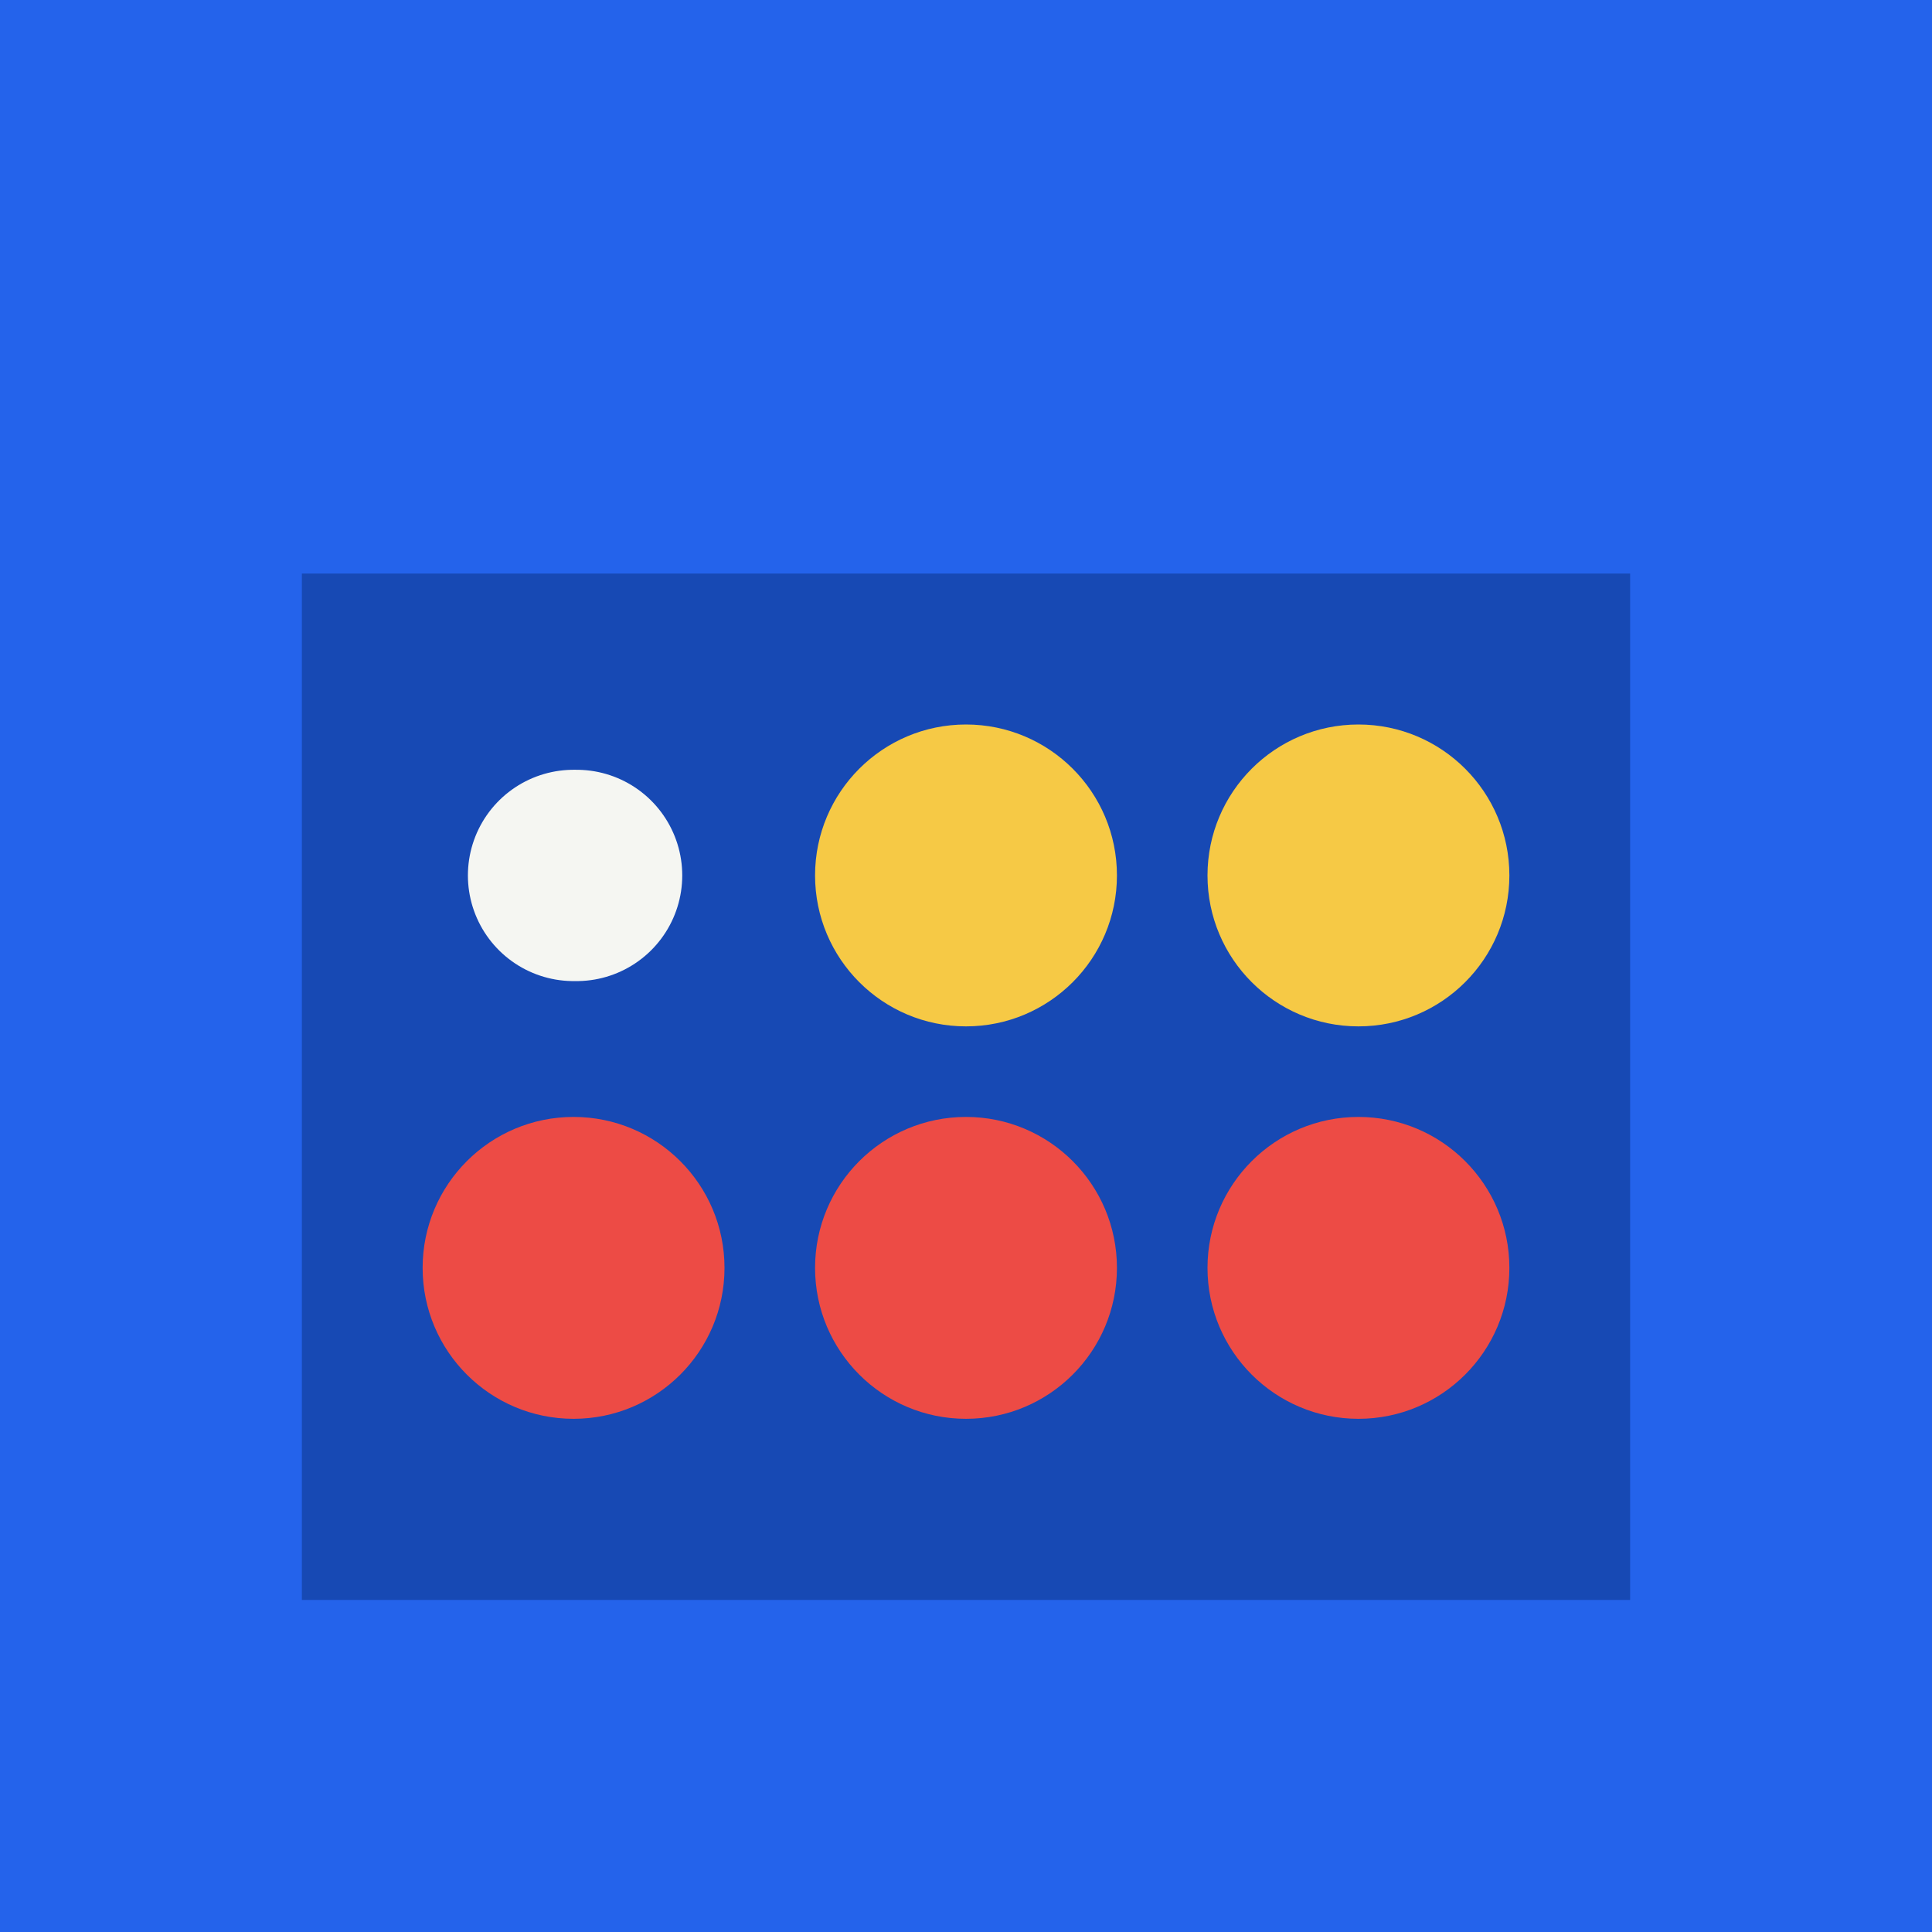
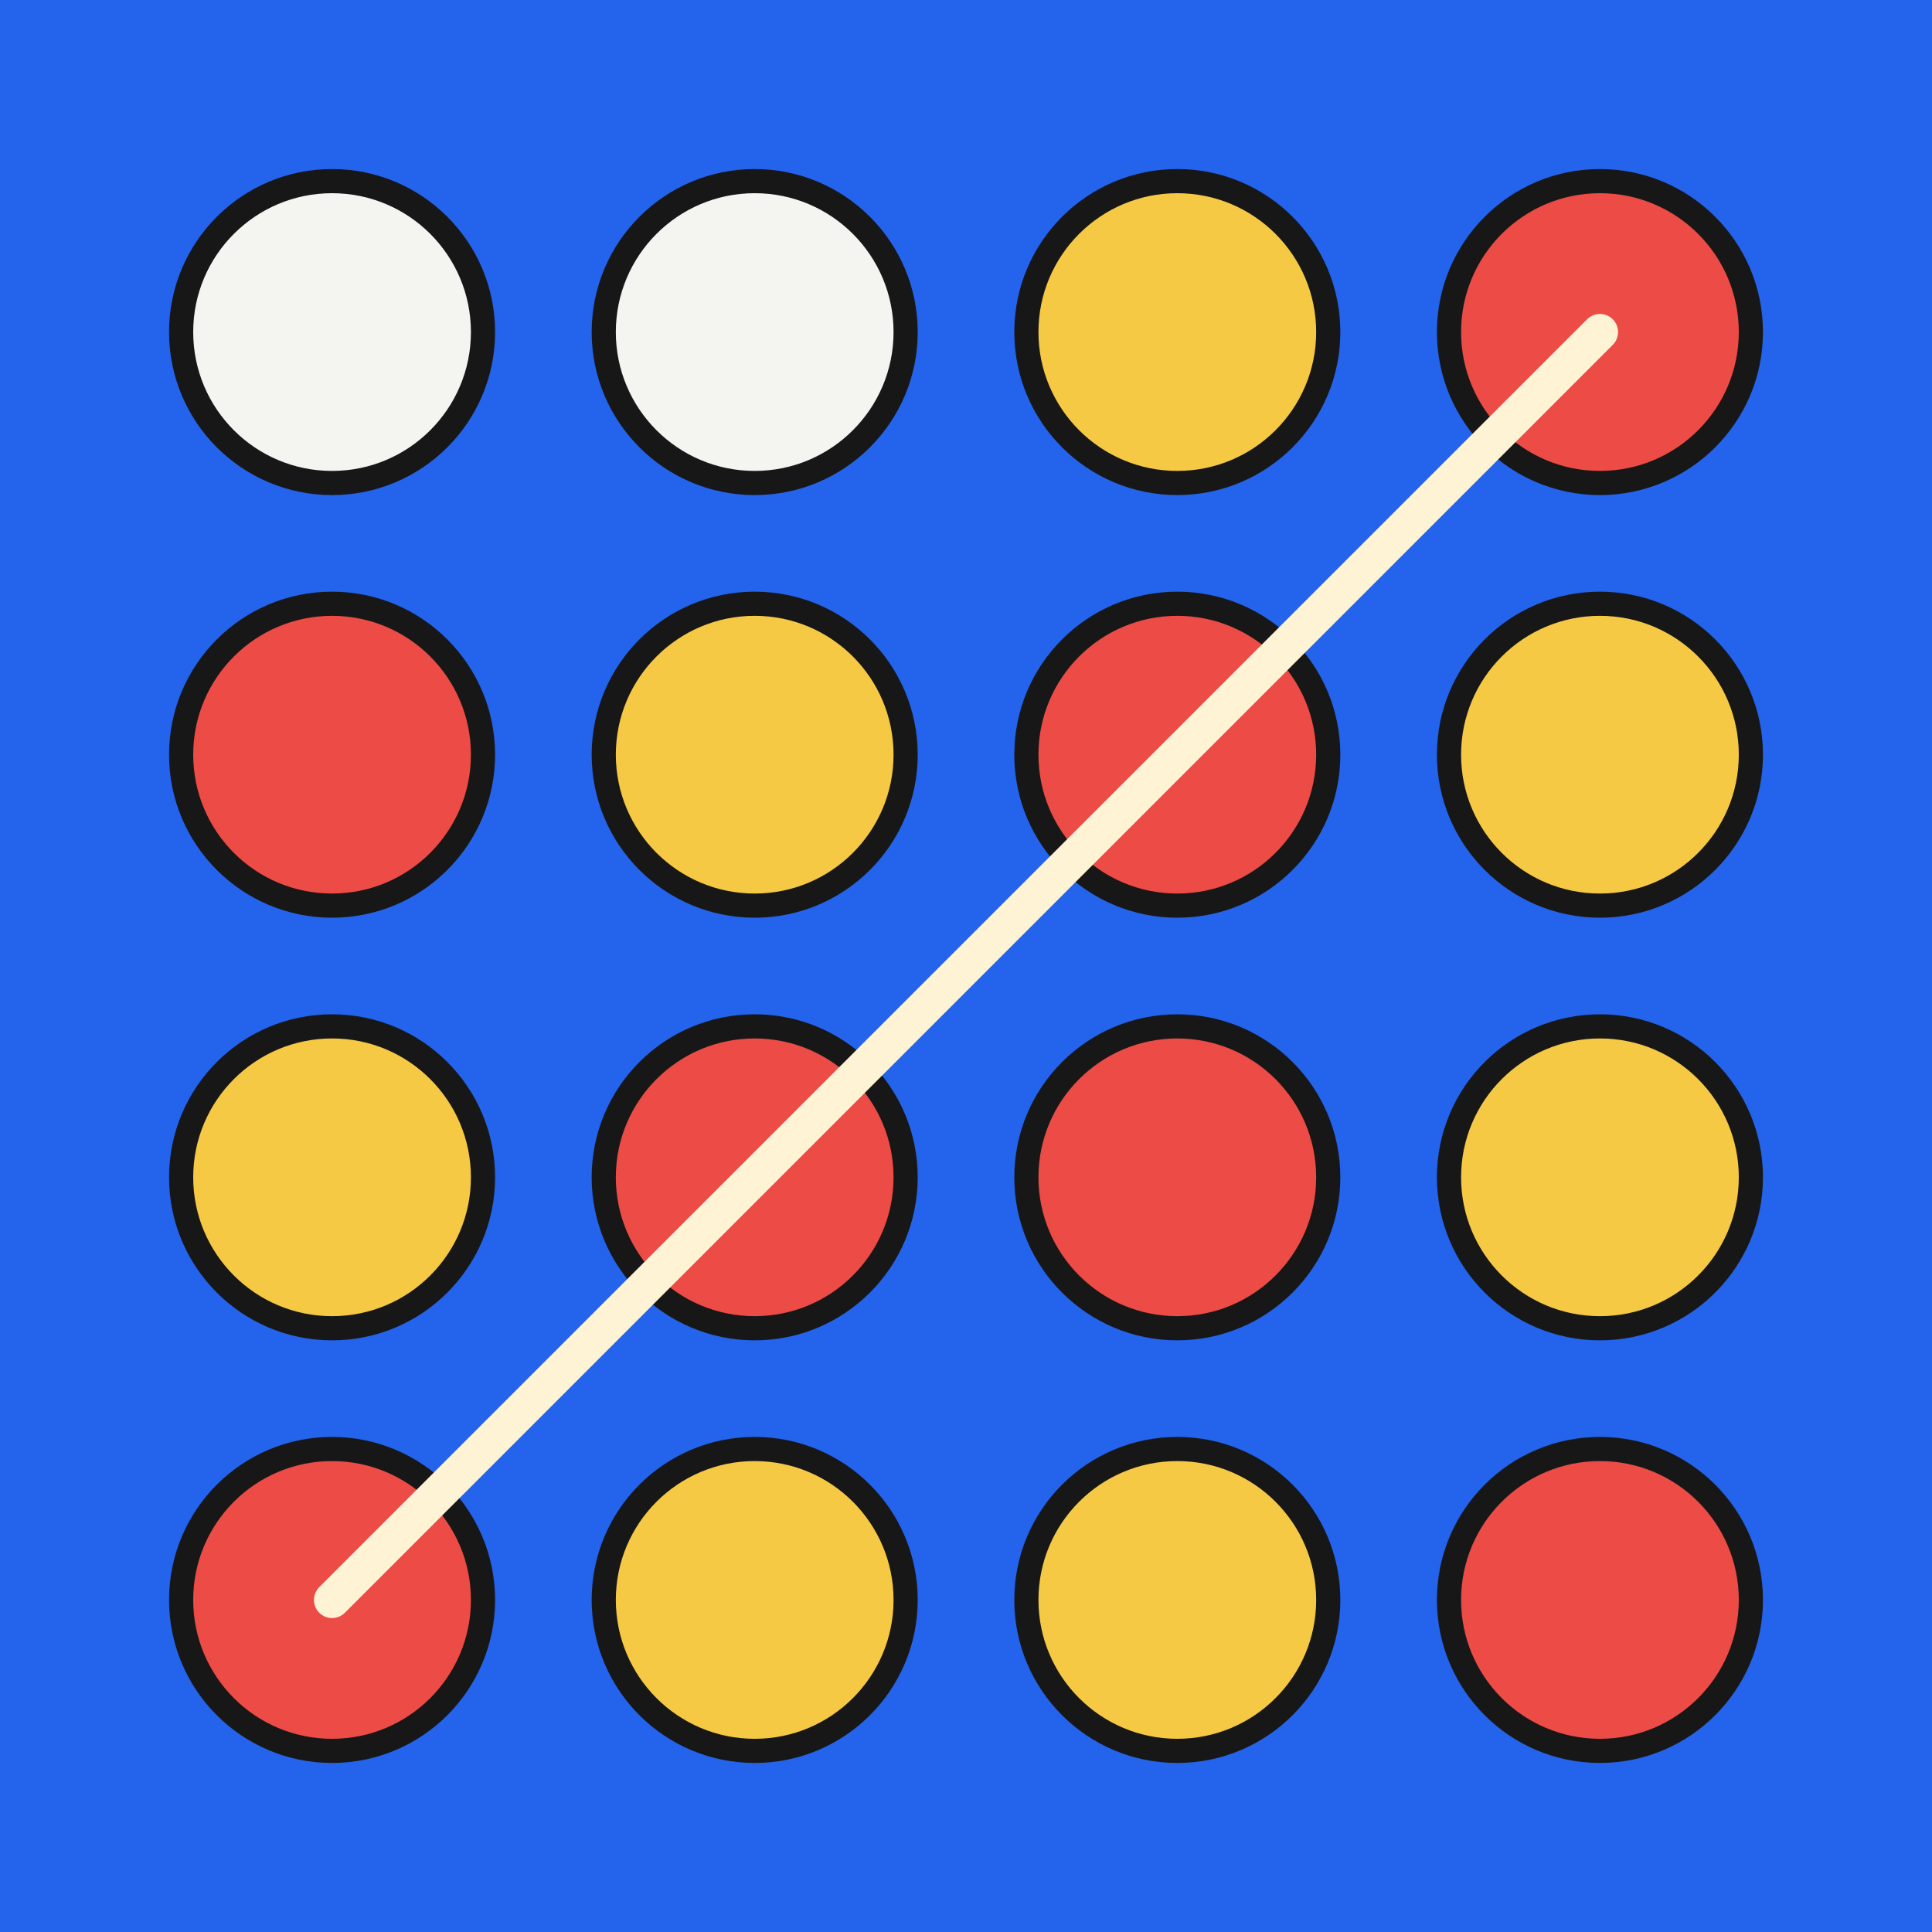
- <svg xmlns="http://www.w3.org/2000/svg" viewBox="0 0 64 64" role="img" aria-label="Connect Four">
+ <svg xmlns="http://www.w3.org/2000/svg" viewBox="0 0 64 64" role="img" aria-label="四子棋：红黄棋子交错，红棋斜向四连">
  <rect width="64" height="64" fill="#2463eb" />
-   <path d="M10 19h44v34H10z" fill="#1749b4" />
-   <g stroke="#f5f6f2" stroke-width="7" stroke-linecap="round">
-     <path d="M19 29h.1M32 29h.1M45 29h.1M19 42h.1M32 42h.1M45 42h.1" />
+   <g stroke="#171717" stroke-width="0.8">
+     <circle cx="11" cy="11" r="5" fill="#f4f5f1" />
+     <circle cx="25" cy="11" r="5" fill="#f4f5f1" />
+     <g fill="#f6c945">
+       <circle cx="39" cy="11" r="5" />
+       <circle cx="25" cy="25" r="5" />
+       <circle cx="53" cy="25" r="5" />
+       <circle cx="11" cy="39" r="5" />
+       <circle cx="53" cy="39" r="5" />
+       <circle cx="25" cy="53" r="5" />
+       <circle cx="39" cy="53" r="5" />
+     </g>
+     <g fill="#ed4b45">
+       <circle cx="53" cy="11" r="5" />
+       <circle cx="11" cy="25" r="5" />
+       <circle cx="39" cy="25" r="5" />
+       <circle cx="25" cy="39" r="5" />
+       <circle cx="39" cy="39" r="5" />
+       <circle cx="11" cy="53" r="5" />
+       <circle cx="53" cy="53" r="5" />
+     </g>
  </g>
-   <circle cx="19" cy="42" r="5" fill="#ed4b45" />
-   <circle cx="32" cy="29" r="5" fill="#f6c945" />
-   <circle cx="32" cy="42" r="5" fill="#ed4b45" />
-   <circle cx="45" cy="29" r="5" fill="#f6c945" />
-   <circle cx="45" cy="42" r="5" fill="#ed4b45" />
+   <path d="M11 53L53 11" fill="none" stroke="#fff3d6" stroke-width="1.2" stroke-linecap="round" />
</svg>
